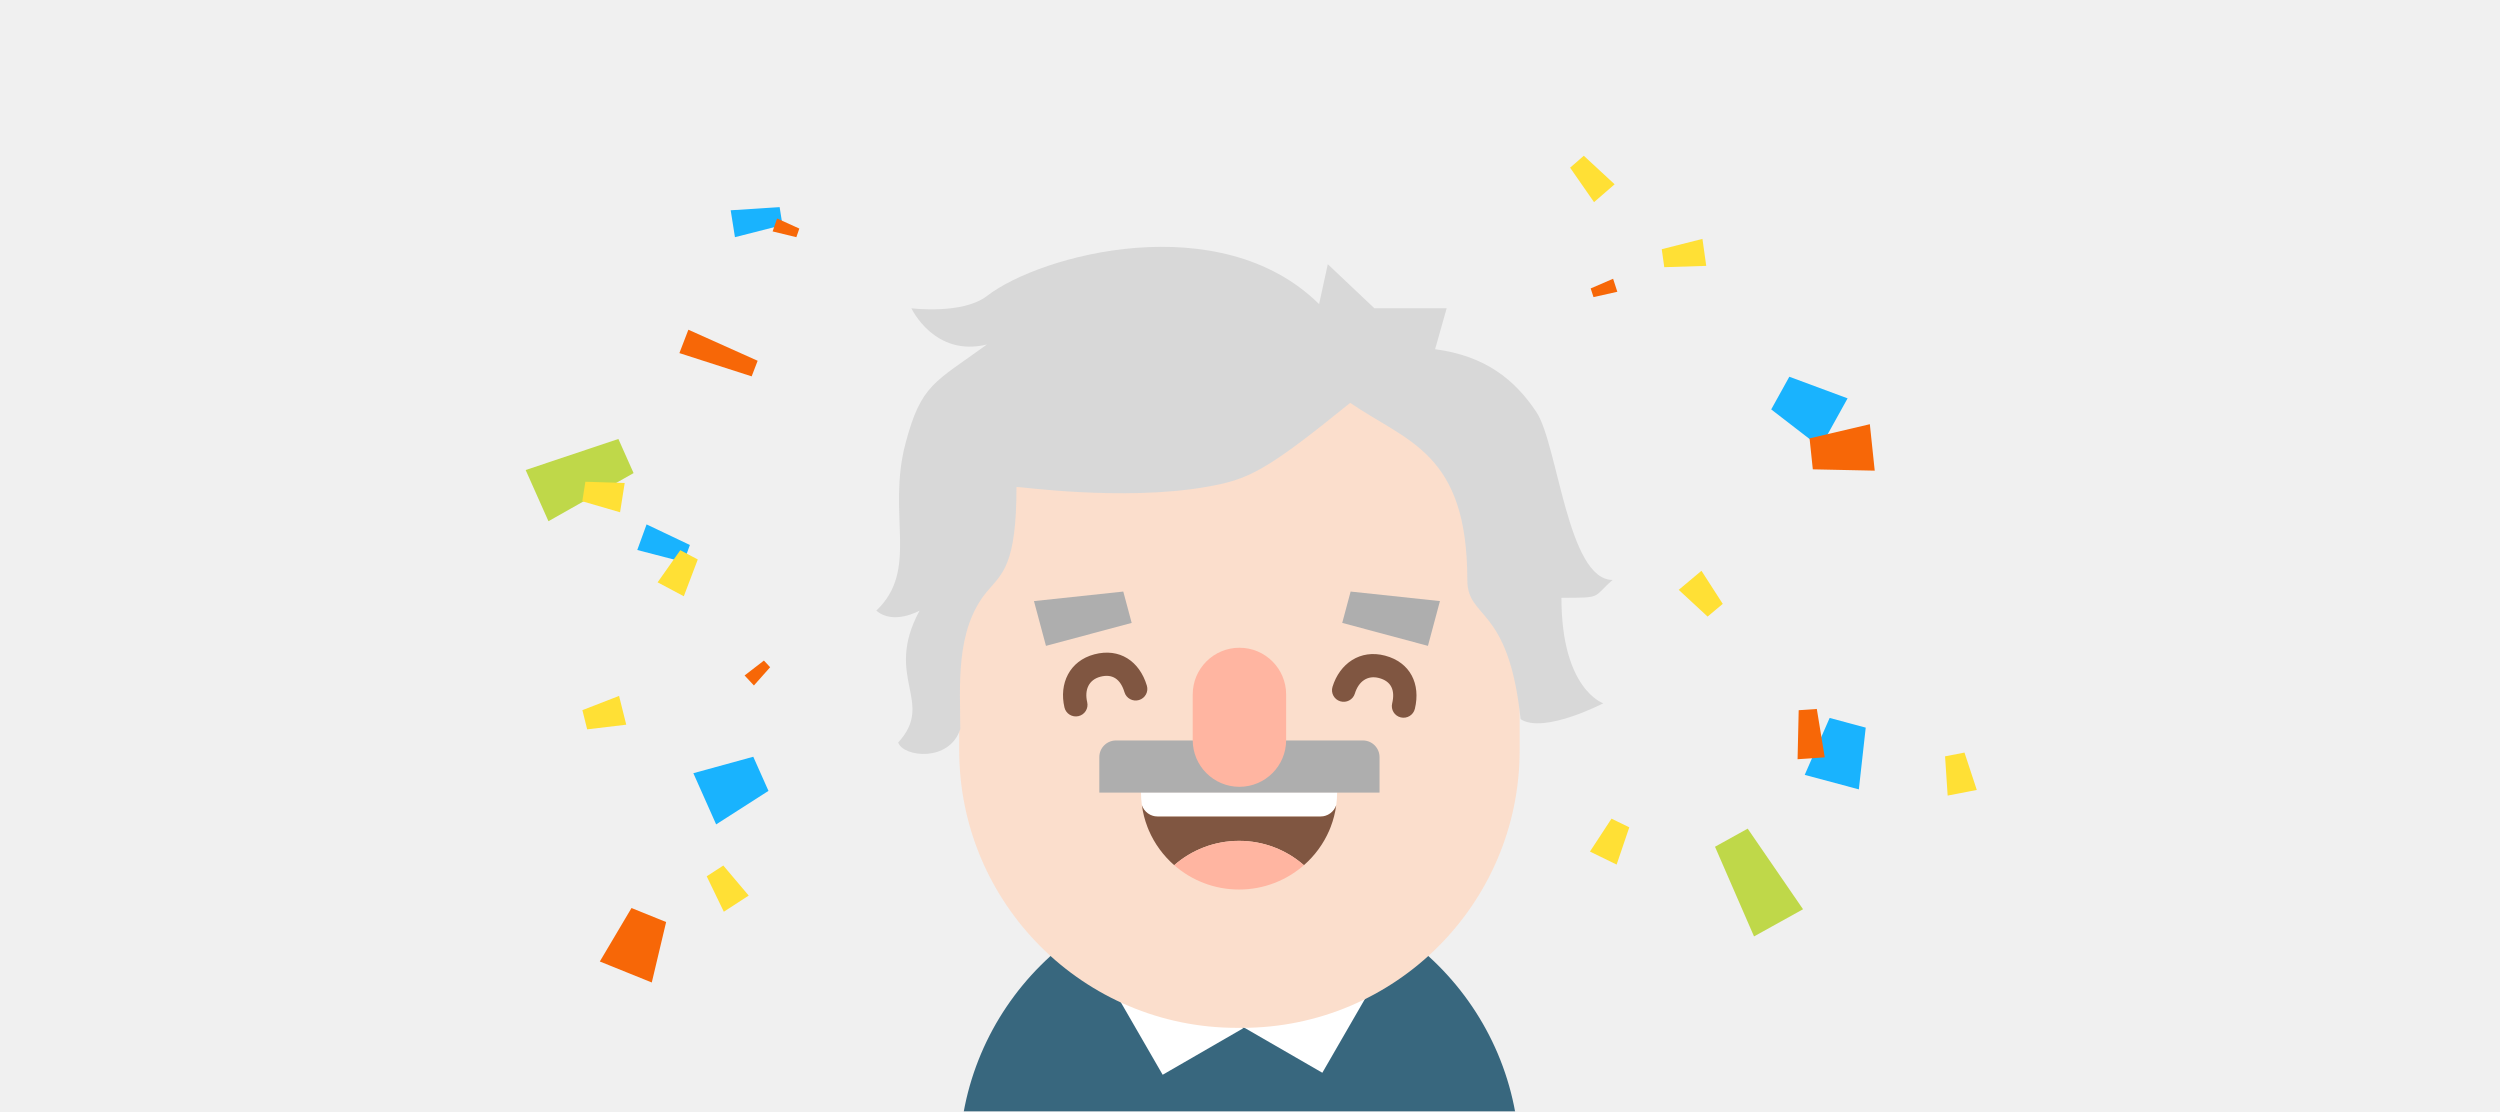
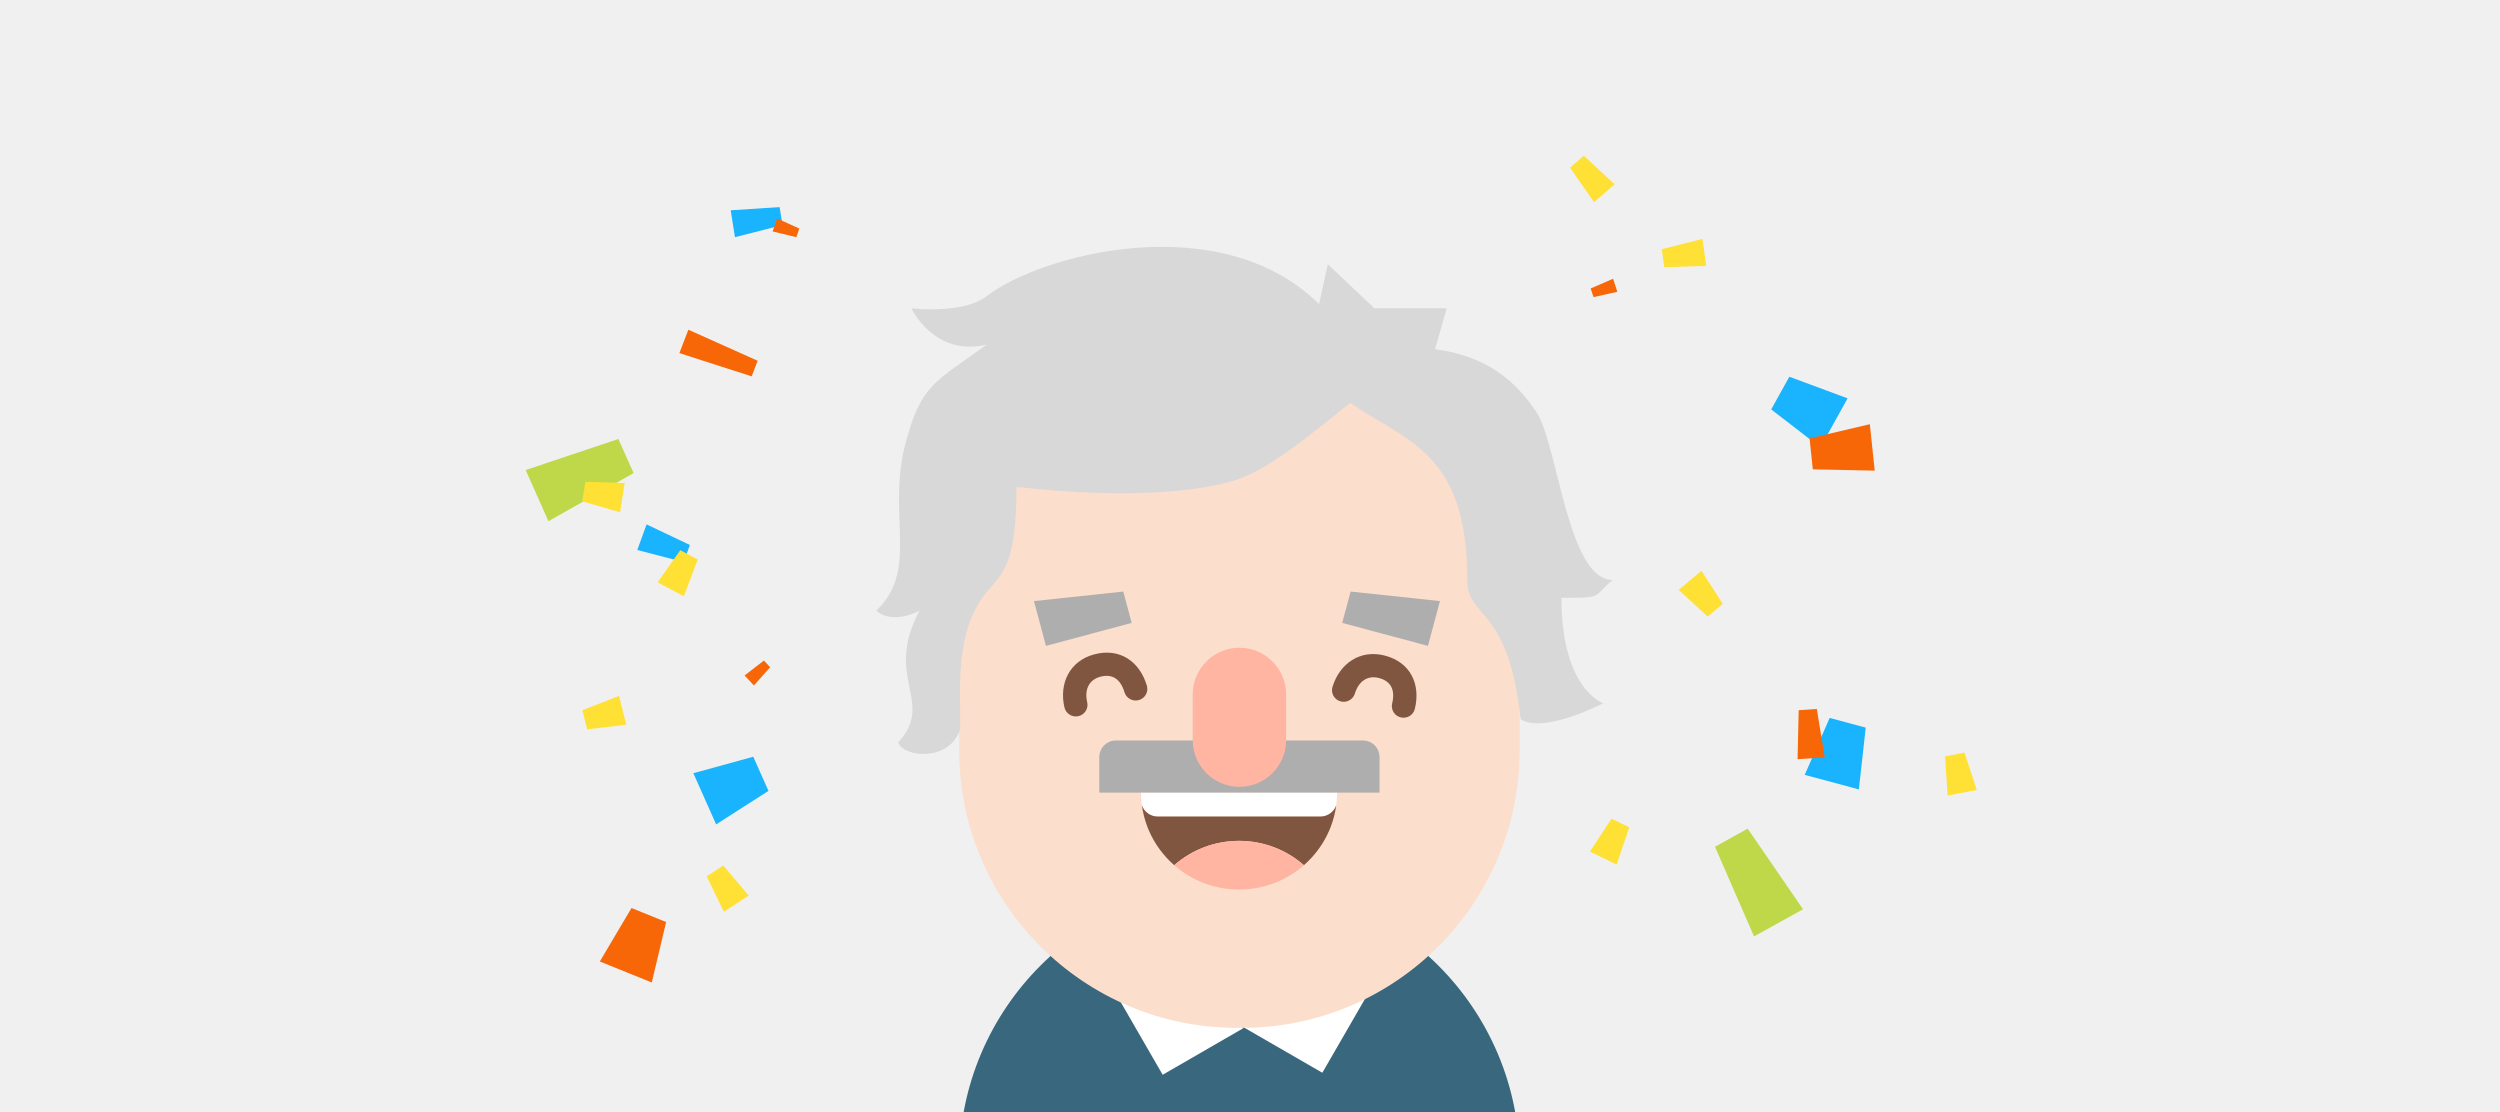
<svg xmlns="http://www.w3.org/2000/svg" xmlns:xlink="http://www.w3.org/1999/xlink" width="900px" height="400px" viewBox="0 0 900 400" version="1.1">
  <defs>
    <rect id="path-1" x="0" y="0" width="272.387" height="123.492" />
  </defs>
  <g id="Page-1" stroke="none" stroke-width="1" fill="none" fill-rule="evenodd">
    <g id="Artboard-3">
      <g id="Einstein" transform="translate(310, 88)">
        <g id="Rectangle-4" transform="translate(0, 188.5761)">
          <mask id="mask-2" fill="white">
            <use xlink:href="#path-1" />
          </mask>
          <g id="Mask" />
-           <rect fill="#38677E" mask="url(#mask-2)" x="35.309" y="41.72" width="201.768" height="250.322" rx="100" />
-           <rect id="Rectangle-6" fill="#FFFFFF" mask="url(#mask-2)" transform="translate(170.5044, 68.50777) rotate(-60) translate(-170.5044, -68.50777) " x="132.673" y="51.82" width="75.663" height="33.376" />
-           <rect id="Rectangle-6" fill="#FFFFFF" mask="url(#mask-2)" transform="translate(104.0959, 69.23175) scale(-1, 1) rotate(-60) translate(-104.0959, -69.23175) " x="66.264" y="52.544" width="75.663" height="33.376" />
+           <rect fill="#38677E" mask="url(#kitmath-congrats-mask-2)" x="35.309" y="41.72" width="201.768" height="250.322" rx="100" />
+           <rect id="Rectangle-6" fill="#FFFFFF" mask="url(#kitmath-congrats-mask-2)" transform="translate(170.5044, 68.50777) rotate(-60) translate(-170.5044, -68.50777) " x="132.673" y="51.82" width="75.663" height="33.376" />
+           <rect id="Rectangle-6" fill="#FFFFFF" mask="url(#kitmath-congrats-mask-2)" transform="translate(104.0959, 69.23175) scale(-1, 1) rotate(-60) translate(-104.0959, -69.23175) " x="66.264" y="52.544" width="75.663" height="33.376" />
        </g>
        <rect id="Rectangle-4" fill="#FBDECC" x="35.309" y="31.707" width="201.768" height="250.322" rx="100" />
        <g id="Group-3" transform="translate(85.75141, 145.1869)">
          <g id="Page-1" transform="translate(15, 52)">
            <path d="M5.99,8.762 L64.628,8.762 C67.26,8.762 69.49,7.058 70.294,4.692 C70.502,3.157 70.618,1.592 70.618,-0 L0,-0 C0,1.594 0.117,3.159 0.324,4.698 C1.13,7.064 3.359,8.762 5.99,8.762" id="Fill-1" fill="#FFFFFF" />
            <path d="M64.628,8.762 L5.99,8.762 C3.359,8.762 1.129,7.064 0.324,4.698 C0.692,7.417 1.372,10.037 2.33,12.523 C2.49,12.939 2.653,13.354 2.829,13.762 C4.909,18.592 8.054,22.859 11.966,26.284 C18.19,20.835 26.357,17.523 35.309,17.523 C44.26,17.523 52.428,20.835 58.651,26.284 C62.564,22.859 65.709,18.592 67.789,13.762 C67.964,13.354 68.128,12.939 68.288,12.523 C69.247,10.036 69.927,7.414 70.294,4.692 C69.49,7.058 67.259,8.762 64.628,8.762" id="Fill-4" fill="#805641" />
            <path d="M11.967,26.284 C18.191,31.732 26.358,35.045 35.31,35.045 C44.261,35.045 52.428,31.732 58.652,26.284 C52.428,20.835 44.261,17.522 35.31,17.522 C26.358,17.522 18.191,20.835 11.967,26.284" id="Fill-6" fill="#FFB5A1" />
          </g>
          <path d="M100.884,44.141 L100.884,39.382 C100.884,36.057 98.194,33.376 94.875,33.376 L6.009,33.376 C2.685,33.376 0,36.065 0,39.382 L0,44.141 L0,52.15 L100.884,52.15 L100.884,44.141 Z" id="Combined-Shape" fill="#AEAEAE" />
          <rect id="Rectangle-4" fill="#FFB5A1" x="33.628" y="2.84217094e-14" width="33.628" height="50.064" rx="16.814" />
        </g>
        <g id="Group" transform="translate(72.30021, 146.8557)" fill-rule="nonzero" fill="#805641">
          <path d="M9.093,17.946 C8.038,13.431 9.689,9.867 13.819,8.769 C18.155,7.615 21.084,9.601 22.511,14.352 C23.174,16.56 25.515,17.817 27.74,17.159 C29.965,16.5 31.231,14.177 30.568,11.969 C27.925,3.171 20.729,-1.708 11.643,0.709 C2.696,3.088 -1.097,11.275 0.904,19.832 C1.429,22.077 3.687,23.474 5.949,22.953 C8.21,22.432 9.618,20.19 9.093,17.946 Z" id="Line" />
          <path d="M105.443,14.84 C106.804,10.406 110.029,8.139 114.159,9.238 C118.495,10.391 120.032,13.564 118.874,18.387 C118.336,20.628 119.73,22.878 121.989,23.412 C124.247,23.946 126.514,22.562 127.052,20.32 C129.196,11.39 125.421,3.594 116.335,1.178 C107.388,-1.202 99.979,4.006 97.401,12.41 C96.725,14.614 97.977,16.945 100.198,17.616 C102.419,18.287 104.767,17.044 105.443,14.84 Z" id="Line" />
        </g>
        <path d="M18.103,22.983 C18.103,22.983 26.372,40.688 45.289,36.014 C26.372,49.777 21.624,50.311 15.993,71.575 C9.165,97.358 21.053,117.04 5.476,131.814 C11.621,137.189 21.053,131.814 21.053,131.814 C7.925,156.066 26.855,164.591 13.346,179.298 C15.162,184.586 31.774,186.493 35.704,174.481 C35.704,159.492 33.722,138.859 45.289,125 C50.735,118.474 55.935,115.694 55.935,87.298 C55.935,87.049 94.18,92.543 124.171,87.298 C139.354,84.643 145.289,81.994 176.072,57.026 C196.628,71.123 218.236,74.856 218.236,120.776 C218.236,135.208 233.101,129.671 237.409,170.896 C245.684,176.348 267.188,165.181 267.188,165.181 C267.188,165.181 252.115,160.288 252.115,127.202 C267.188,127.202 263.145,127.202 270.546,120.776 C254.298,120.776 250.856,71.994 243.083,60.31 C235.31,48.625 224.627,40.088 206.633,37.718 L210.801,22.983 L184.791,22.983 L168.006,7.114 C168.006,7.114 164.874,21.476 164.874,21.476 C129.279,-13.679 64.654,3.615 45.289,18.555 C36.545,25.301 18.103,22.983 18.103,22.983 Z" id="Path-3" fill="#D8D8D8" />
        <polygon id="Rectangle-5" fill="#AEAEAE" transform="translate(79.81673, 132.3177) rotate(-15) translate(-79.81673, -132.3177) " points="63.843 123.974 95.79 128.98 95.79 140.662 63.843 140.662" />
        <polygon id="Rectangle-5" fill="#AEAEAE" transform="translate(190.7891, 132.3177) scale(-1, 1) rotate(-15) translate(-190.7891, -132.3177) " points="174.816 123.974 206.762 128.98 206.762 140.662 174.816 140.662" />
      </g>
      <g id="Group-2" transform="translate(189, 55)">
        <polygon id="Rectangle-7" fill="#BFD849" transform="translate(442.777, 261.8937) rotate(-29) translate(-442.777, -261.8937) " points="436.051 244.371 449.503 244.371 452.865 279.416 432.689 279.416" />
        <polygon id="Rectangle-7" fill="#BFD849" transform="translate(20.34496, 116.2945) rotate(66) translate(-20.34496, -116.2945) " points="13.619 98.772 27.071 98.772 30.433 133.817 10.257 133.817" />
        <polygon id="Rectangle-7" fill="#19B3FE" transform="translate(74.81151, 228.069) rotate(66) translate(-74.81151, -228.069) " points="68.086 217.011 81.537 217.011 84.9 239.127 64.723 239.127" />
        <polygon id="Rectangle-7" fill="#19B3FE" transform="translate(50.16743, 141.3305) rotate(110) translate(-50.16743, -141.3305) " points="46.898 132.737 53.437 132.737 55.072 149.924 45.263 149.924" />
        <polygon id="Rectangle-7" fill="#19B3FE" transform="translate(83.4966, 24.16755) rotate(81) translate(-83.4966, -24.16755) " points="80.227 15.377 86.766 15.377 88.401 32.958 78.592 32.958" />
        <polygon id="Rectangle-7" fill="#19B3FE" transform="translate(473.3034, 215.8832) rotate(15) translate(-473.3034, -215.8832) " points="466.578 204.826 480.029 204.826 483.392 226.941 463.215 226.941" />
        <polygon id="Rectangle-7" fill="#19B3FE" transform="translate(461.5677, 91.8676) rotate(-61) translate(-461.5677, -91.8676) " points="454.842 80.81 468.293 80.81 471.656 102.925 451.479 102.925" />
        <polygon id="Rectangle-7" fill="#F76707" transform="translate(474.0239, 107.2293) rotate(-96) translate(-474.0239, -107.2293) " points="468.419 96.172 479.629 96.172 482.431 118.287 465.617 118.287" />
        <polygon id="Rectangle-7" fill="#FFE035" transform="translate(423.9485, 159.2957) rotate(140) translate(-423.9485, -159.2957) " points="420.387 152.269 427.51 152.269 429.291 166.322 418.607 166.322" />
        <polygon id="Rectangle-7" fill="#FFE035" transform="translate(383.6307, 8.888092) rotate(-41) translate(-383.6307, -8.888092) " points="380.361 1.375 386.9 1.375 388.535 16.402 378.726 16.402" />
        <polygon id="Rectangle-7" fill="#FFE035" transform="translate(417.1229, 36.90241) rotate(-98) translate(-417.1229, -36.90241) " points="413.853 29.389 420.393 29.389 422.027 44.416 412.218 44.416" />
        <polygon id="Rectangle-7" fill="#FFE035" transform="translate(55.75529, 150.9424) rotate(28) translate(-55.75529, -150.9424) " points="52.194 143.916 59.317 143.916 61.097 157.969 50.413 157.969" />
        <polygon id="Rectangle-7" fill="#FFE035" transform="translate(28.11783, 123.0443) rotate(-81) translate(-28.11783, -123.0443) " points="24.556 116.018 31.679 116.018 33.46 130.071 22.776 130.071" />
        <polygon id="Rectangle-7" fill="#FFE035" transform="translate(28.33812, 202.4076) rotate(-104) translate(-28.33812, -202.4076) " points="24.777 195.381 31.899 195.381 33.68 209.434 22.996 209.434" />
        <polygon id="Rectangle-7" fill="#FFE035" transform="translate(72.22904, 264.421) rotate(-33) translate(-72.22904, -264.421) " points="68.668 257.395 75.79 257.395 77.571 271.447 66.887 271.447" />
        <polygon id="Rectangle-7" fill="#FFE035" transform="translate(391.264, 247.5918) rotate(26) translate(-391.264, -247.5918) " points="387.703 240.566 394.825 240.566 396.606 254.618 385.922 254.618" />
        <polygon id="Rectangle-7" fill="#FFE035" transform="translate(516.0589, 223.4978) rotate(-11) translate(-516.0589, -223.4978) " points="512.498 216.472 519.62 216.472 521.401 230.524 510.717 230.524" />
        <polygon id="Rectangle-7" fill="#F76707" transform="translate(40.42969, 284.6632) rotate(22) translate(-40.42969, -284.6632) " points="33.704 273.606 47.155 273.606 50.518 295.721 30.341 295.721" />
        <polygon id="Rectangle-7" fill="#F76707" transform="translate(69.9367, 72.79486) rotate(111) translate(-69.9367, -72.79486) " points="66.931 59.15 72.943 59.15 74.446 86.44 65.427 86.44" />
        <polygon id="Rectangle-7" fill="#F76707" transform="translate(83.93029, 186.9851) rotate(407) translate(-83.93029, -186.9851) " points="82.288 182.609 85.572 182.609 86.393 191.361 81.467 191.361" />
        <polygon id="Rectangle-7" fill="#F76707" transform="translate(94.08519, 27.4113) rotate(469) translate(-94.08519, -27.4113) " points="92.443 23.035 95.727 23.035 96.548 31.788 91.622 31.788" />
        <polygon id="Rectangle-7" fill="#F76707" transform="translate(462.4036, 209.2156) rotate(356) translate(-462.4036, -209.2156) " points="459.134 200.425 465.673 200.425 467.308 218.006 457.499 218.006" />
        <polygon id="Rectangle-7" fill="#F76707" transform="translate(388.3139, 49.047) rotate(252) translate(-388.3139, -49.047) " points="386.672 44.671 389.956 44.671 390.777 53.423 385.851 53.423" />
      </g>
    </g>
  </g>
</svg>
